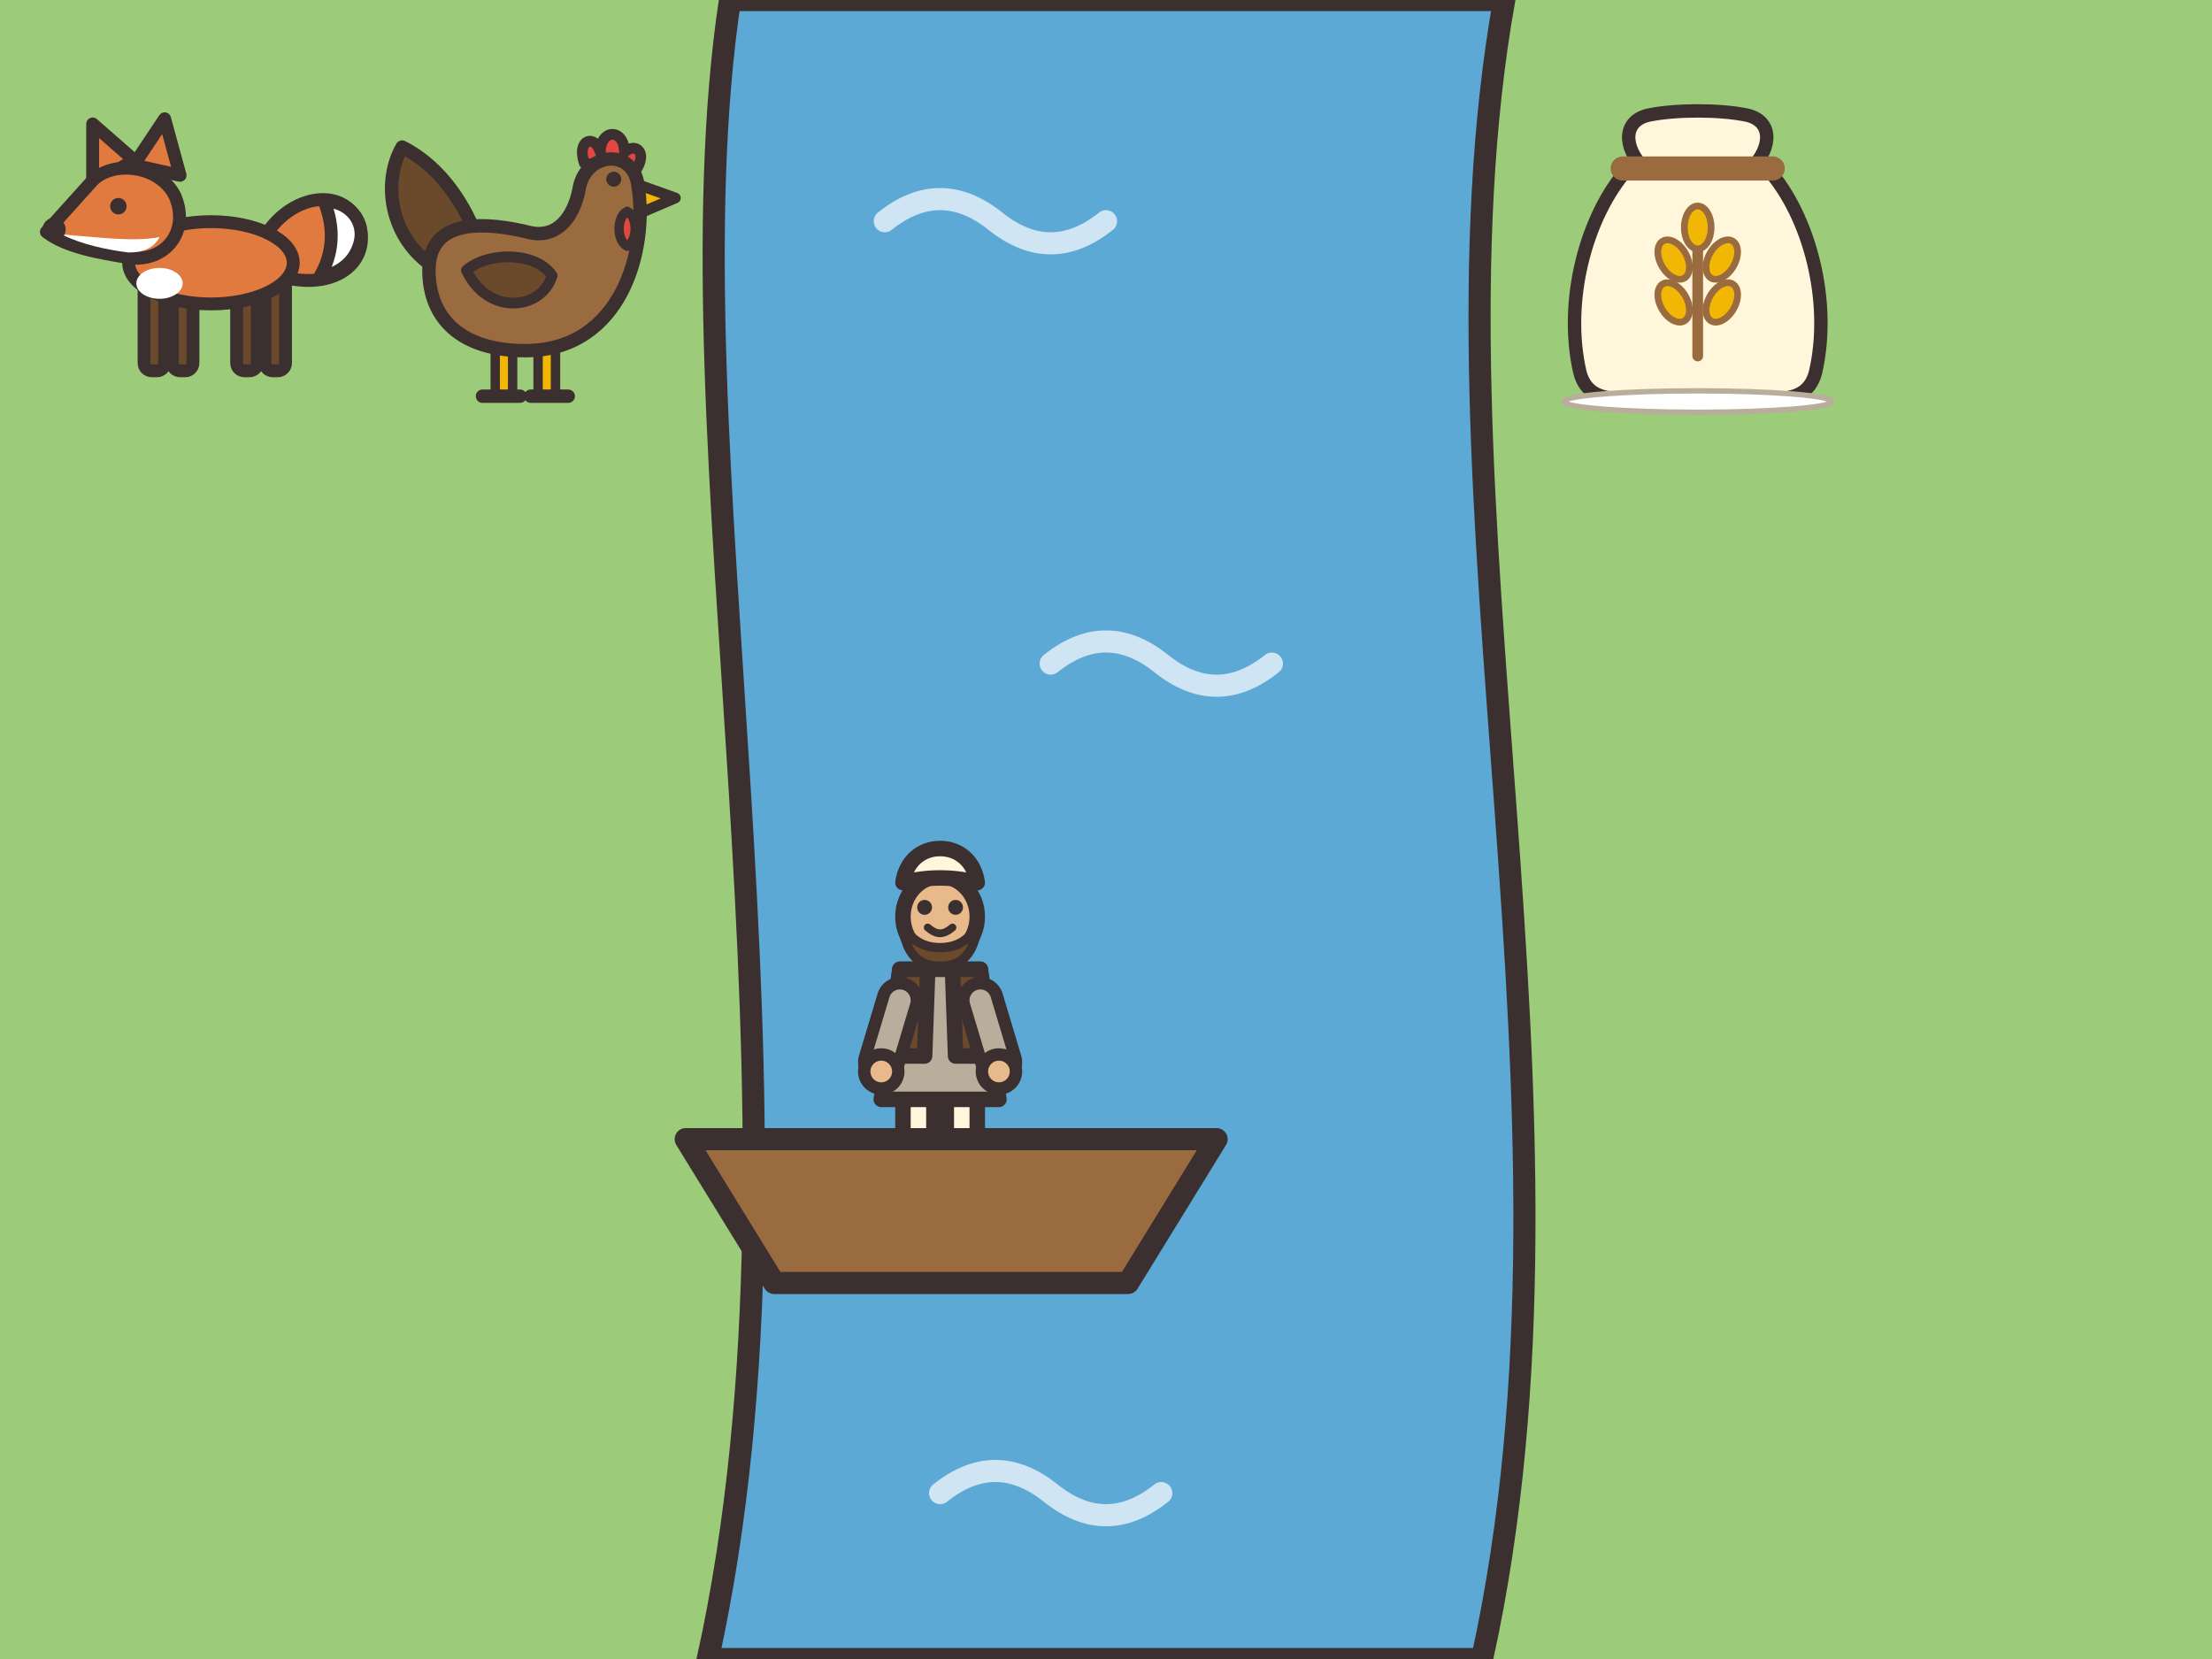
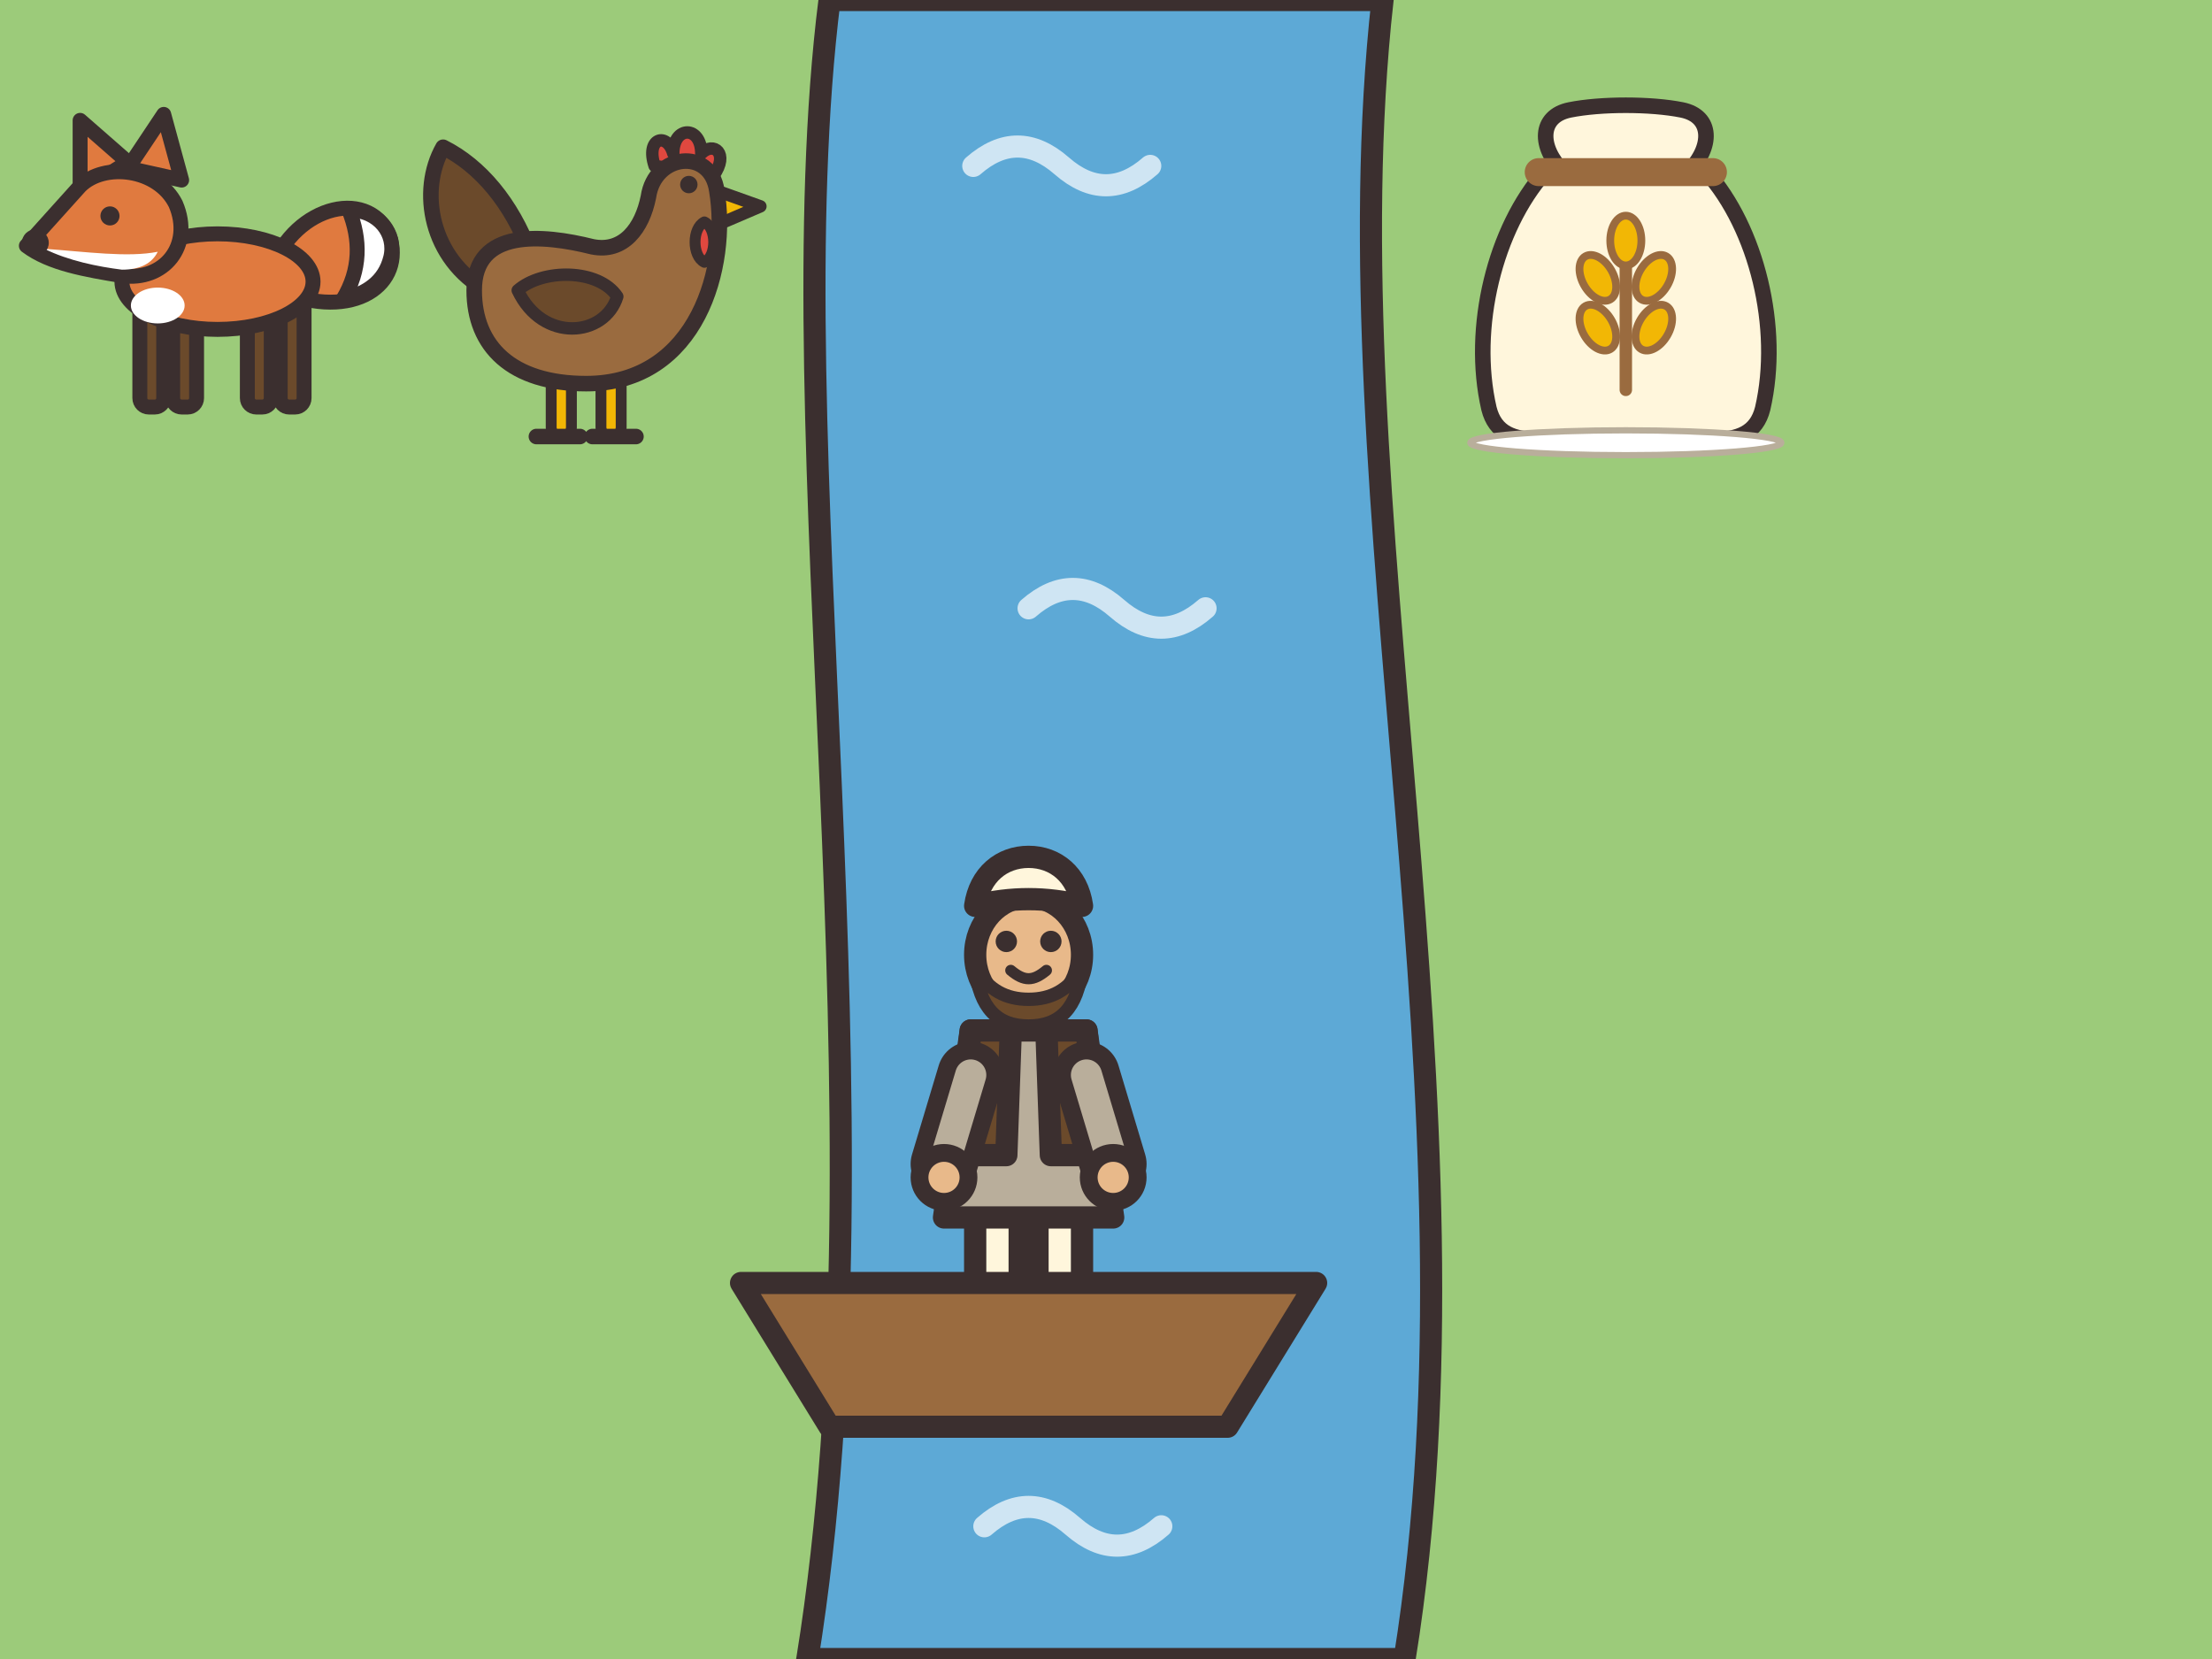
<svg xmlns="http://www.w3.org/2000/svg" viewBox="0 0 400 300">
  <rect width="400" height="300" fill="#9ccb7a" />
  <rect x="0" y="0" width="400" height="300" fill="#9ccb7a" />
-   <path d="M132 0C120 80 150 200 128 300H268C290 200 256 90 272 0z" fill="#5da9d6" stroke="#3b2f2f" stroke-width="4" />
-   <path d="M160 40q10-8 20 0t20 0M190 120q10-8 20 0t20 0M170 270q10-8 20 0t20 0" fill="none" stroke="#fff" stroke-width="4" stroke-linecap="round" opacity=".7" />
-   <g transform="translate(276.0 14.0) scale(0.4844)">
+   <path d="M150 0C140 80 162 200 146 300H254C270 200 240 90 250 0z" fill="#5da9d6" stroke="#3b2f2f" stroke-width="4" />
+   <path d="M176 30q8-7 16 0t16 0M186 110q8-7 16 0t16 0M178 276q8-7 16 0t16 0" fill="none" stroke="#fff" stroke-width="4" stroke-linecap="round" opacity=".7" />
+   <g transform="translate(258.0 12.0) scale(0.5625)">
    <g stroke="#3b2f2f" stroke-width="5" stroke-linejoin="round" stroke-linecap="round">
      <path d="M44 34c-8-8-8-18 2-20 10-2 26-2 36 0 10 2 10 12 2 20z" fill="#fff6dc" />
      <path d="M38 34c-16 18-24 50-18 76 2 8 8 10 16 10h56c8 0 14-2 16-10 6-26-2-58-18-76z" fill="#fff6dc" />
      <path d="M36 34h56" stroke="#9a6b3f" stroke-width="9" />
    </g>
    <path d="M64 104V62" stroke="#9a6b3f" stroke-width="4" stroke-linecap="round" />
    <g fill="#f2b705" stroke="#9a6b3f" stroke-width="2.5">
      <ellipse cx="64" cy="56" rx="5" ry="8" />
      <ellipse cx="55" cy="68" rx="5" ry="8" transform="rotate(-30 55 68)" />
      <ellipse cx="73" cy="68" rx="5" ry="8" transform="rotate(30 73 68)" />
      <ellipse cx="55" cy="84" rx="5" ry="8" transform="rotate(-30 55 84)" />
      <ellipse cx="73" cy="84" rx="5" ry="8" transform="rotate(30 73 84)" />
    </g>
    <ellipse cx="64" cy="121" rx="50" ry="4" fill="#fff" stroke="#b9ae9b" stroke-width="2" />
  </g>
-   <g transform="translate(6.0 14.0) scale(0.4844)">
+   <g transform="translate(2.0 12.0) scale(0.5625)">
    <g transform="translate(3 2) scale(.96)">
      <g stroke="#3b2f2f" stroke-width="5" stroke-linejoin="round" stroke-linecap="round">
        <path d="M84 66c8-22 34-28 40-10 4 16-14 28-40 16z" fill="#e07a3f" />
        <path d="M110 46c10 0 16 8 14 16-2 8-8 12-16 14 6-10 6-20 2-30z" fill="#fff" />
        <rect x="40" y="76" width="8" height="36" rx="3" fill="#6b4a2b" />
        <rect x="51" y="76" width="8" height="36" rx="3" fill="#6b4a2b" />
        <rect x="76" y="76" width="8" height="36" rx="3" fill="#6b4a2b" />
        <rect x="87" y="76" width="8" height="36" rx="3" fill="#6b4a2b" />
        <ellipse cx="66" cy="70" rx="32" ry="16" fill="#e07a3f" />
        <path d="M20 40l0-24 16 14z" fill="#e07a3f" />
        <path d="M36 32l12-18 6 22z" fill="#e07a3f" />
        <path d="M2 58L20 38c8-8 26-6 32 6 6 14-4 26-18 24-12-2-24-4-32-10z" fill="#e07a3f" />
      </g>
      <path d="M8 59c8 4 18 6 26 7 6 0 10-2 12-6-10 2-24 0-38-1z" fill="#fff" />
      <ellipse cx="46" cy="78" rx="9" ry="6" fill="#fff" />
      <circle cx="5" cy="57" r="4.5" fill="#3b2f2f" />
      <circle cx="30" cy="48" r="3.2" fill="#3b2f2f" />
    </g>
  </g>
-   <g transform="translate(64.0 14.0) scale(0.4844)">
+   <g transform="translate(70.0 12.0) scale(0.5625)">
    <g stroke="#3b2f2f" stroke-width="5" stroke-linejoin="round" stroke-linecap="round">
      <path d="M32 72C14 62 10 40 18 26c12 6 22 18 28 34z" fill="#6b4a2b" />
      <path d="M56 98v18" fill="none" stroke-width="10" />
      <path d="M56 98v18" fill="none" stroke="#f2b705" stroke-width="3" />
      <path d="M72 98v18" fill="none" stroke-width="10" />
      <path d="M72 98v18" fill="none" stroke="#f2b705" stroke-width="3" />
      <path d="M48 119h14M66 119h14" fill="none" />
      <path d="M86 32c-3-9 4-11 6-4 0-9 9-9 9 0 4-4 9 0 4 7z" fill="#e0483f" stroke-width="4" />
      <path d="M106 40l14 5-14 6z" fill="#f2b705" stroke-width="4" />
      <path d="M28 72c0-20 22-18 38-14 10 2 16-6 18-16 2-14 20-16 22-2 4 24-6 62-42 62-24 0-36-12-36-30z" fill="#9a6b3f" />
      <path d="M102 50c4 2 4 11 0 13-4-2-4-11 0-13z" fill="#e0483f" stroke-width="3.5" />
      <path d="M42 72c8-7 26-7 32 2-4 13-24 15-32-2z" fill="#6b4a2b" stroke-width="4" />
      <circle cx="97" cy="38" r="2.8" fill="#3b2f2f" stroke="none" />
    </g>
  </g>
-   <g transform="translate(138.0 150.0) scale(0.5)">
+   <g transform="translate(140.0 150.0) scale(0.7188)">
    <g transform="translate(64 8) scale(1.12)" stroke="#3b2f2f" stroke-width="5" stroke-linejoin="round" stroke-linecap="round">
      <rect x="-12" y="72" width="10" height="26" fill="#fff6dc" />
      <rect x="2" y="72" width="10" height="26" fill="#fff6dc" />
      <ellipse cx="-8" cy="100" rx="7" ry="4" fill="#3b2f2f" />
      <ellipse cx="8" cy="100" rx="7" ry="4" fill="#3b2f2f" />
      <path d="M-13 38h26l6 42h-38z" fill="#b9ae9b" />
      <path d="M-13 38h9l-1 28h-11z" fill="#6b4a2b" />
      <path d="M13 38h-9l1 28h11z" fill="#6b4a2b" />
      <ellipse cx="0" cy="21" rx="12" ry="13" fill="#e8b98a" />
      <path d="M-12 24c1 9 5 13 12 13s11-4 12-13c-3 5-7 7-12 7s-9-2-12-7z" fill="#6b4a2b" stroke-width="3" />
      <path d="M-12 10c1-7 6-11 12-11s11 4 12 11c-8-2-16-2-24 0z" fill="#fff6dc" />
      <circle cx="-5" cy="18" r="2.4" fill="#3b2f2f" stroke="none" />
      <circle cx="5" cy="18" r="2.4" fill="#3b2f2f" stroke="none" />
      <path d="M-4 24.500c3 2.500 5 2.500 8 0" fill="none" stroke-width="2.500" />
      <path d="M-13 48L-19 68" fill="none" stroke="#3b2f2f" stroke-width="15" stroke-linecap="round" stroke-linejoin="round" />
      <path d="M-13 48L-19 68" fill="none" stroke="#b9ae9b" stroke-width="7" stroke-linecap="round" stroke-linejoin="round" />
      <circle cx="-19" cy="71" r="5.5" fill="#e8b98a" stroke="#3b2f2f" stroke-width="4" />
      <path d="M13 48L19 68" fill="none" stroke="#3b2f2f" stroke-width="15" stroke-linecap="round" stroke-linejoin="round" />
      <path d="M13 48L19 68" fill="none" stroke="#b9ae9b" stroke-width="7" stroke-linecap="round" stroke-linejoin="round" />
      <circle cx="19" cy="71" r="5.5" fill="#e8b98a" stroke="#3b2f2f" stroke-width="4" />
    </g>
  </g>
-   <path d="M124.0 206H220.0L204.0 232H140.0z" fill="#9a6b3f" stroke="#3b2f2f" stroke-width="4" stroke-linejoin="round" />
+   <path d="M134.0 232H238.0L222.0 258H150.0z" fill="#9a6b3f" stroke="#3b2f2f" stroke-width="4" stroke-linejoin="round" />
</svg>
